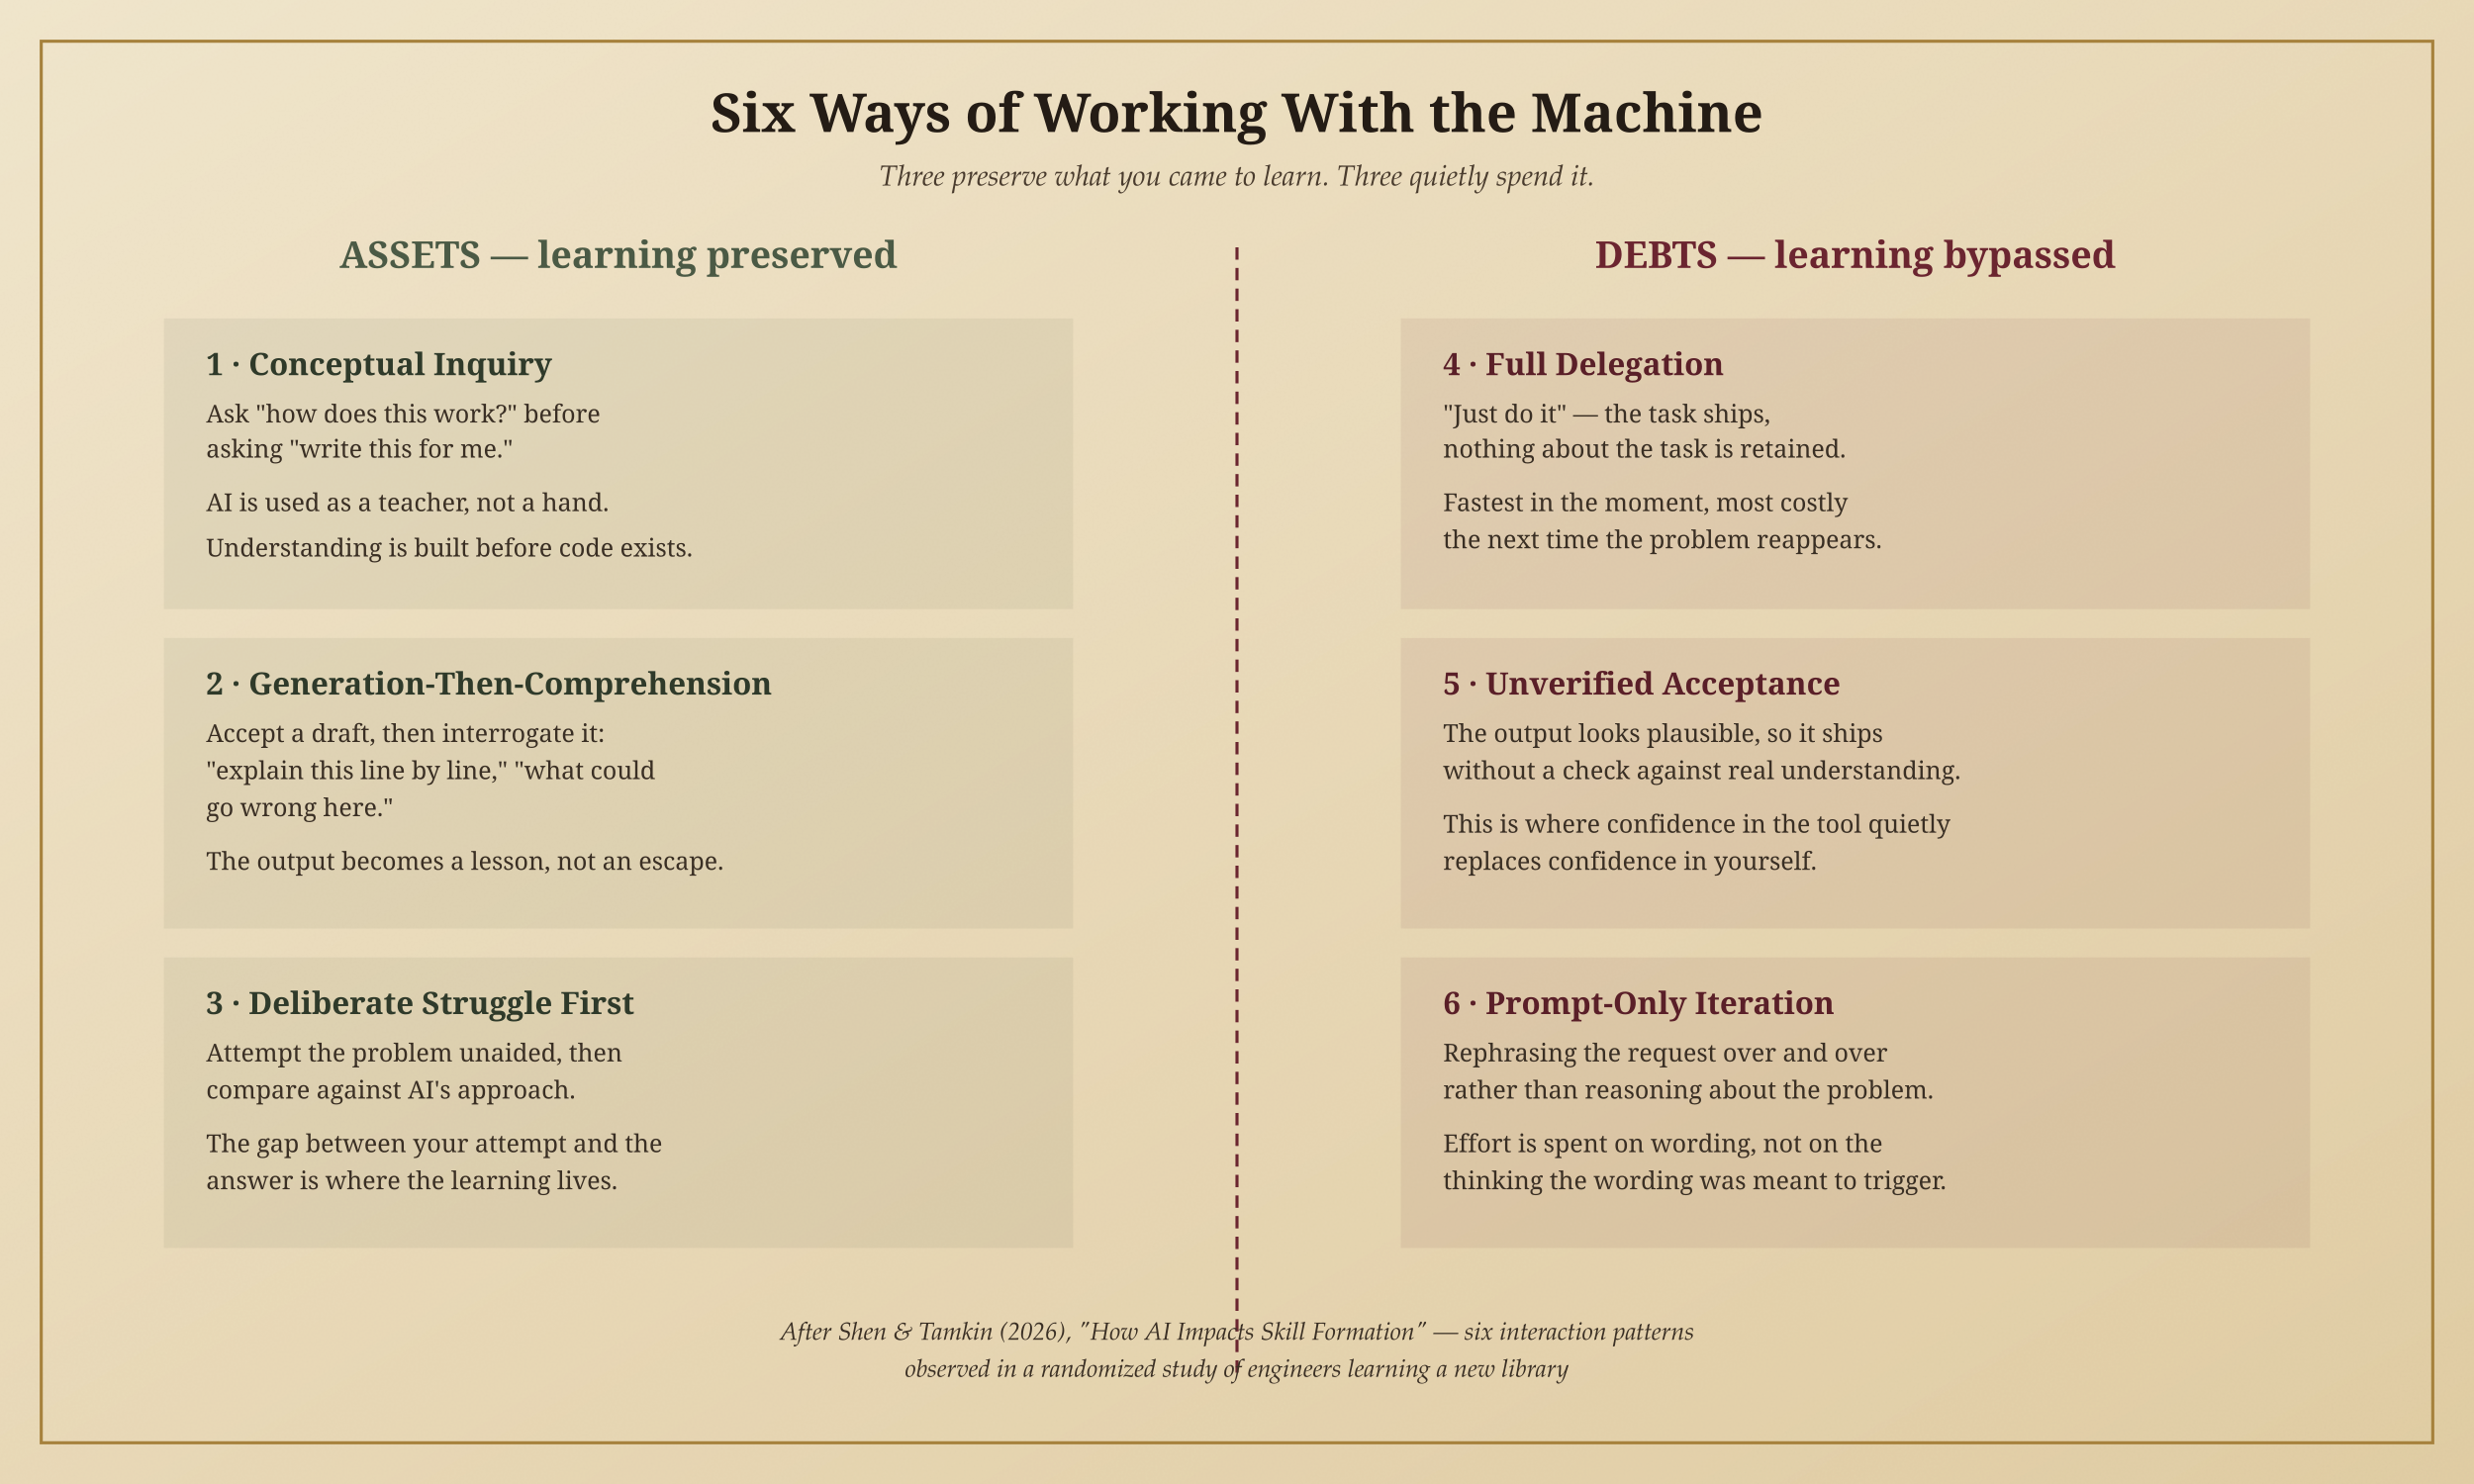
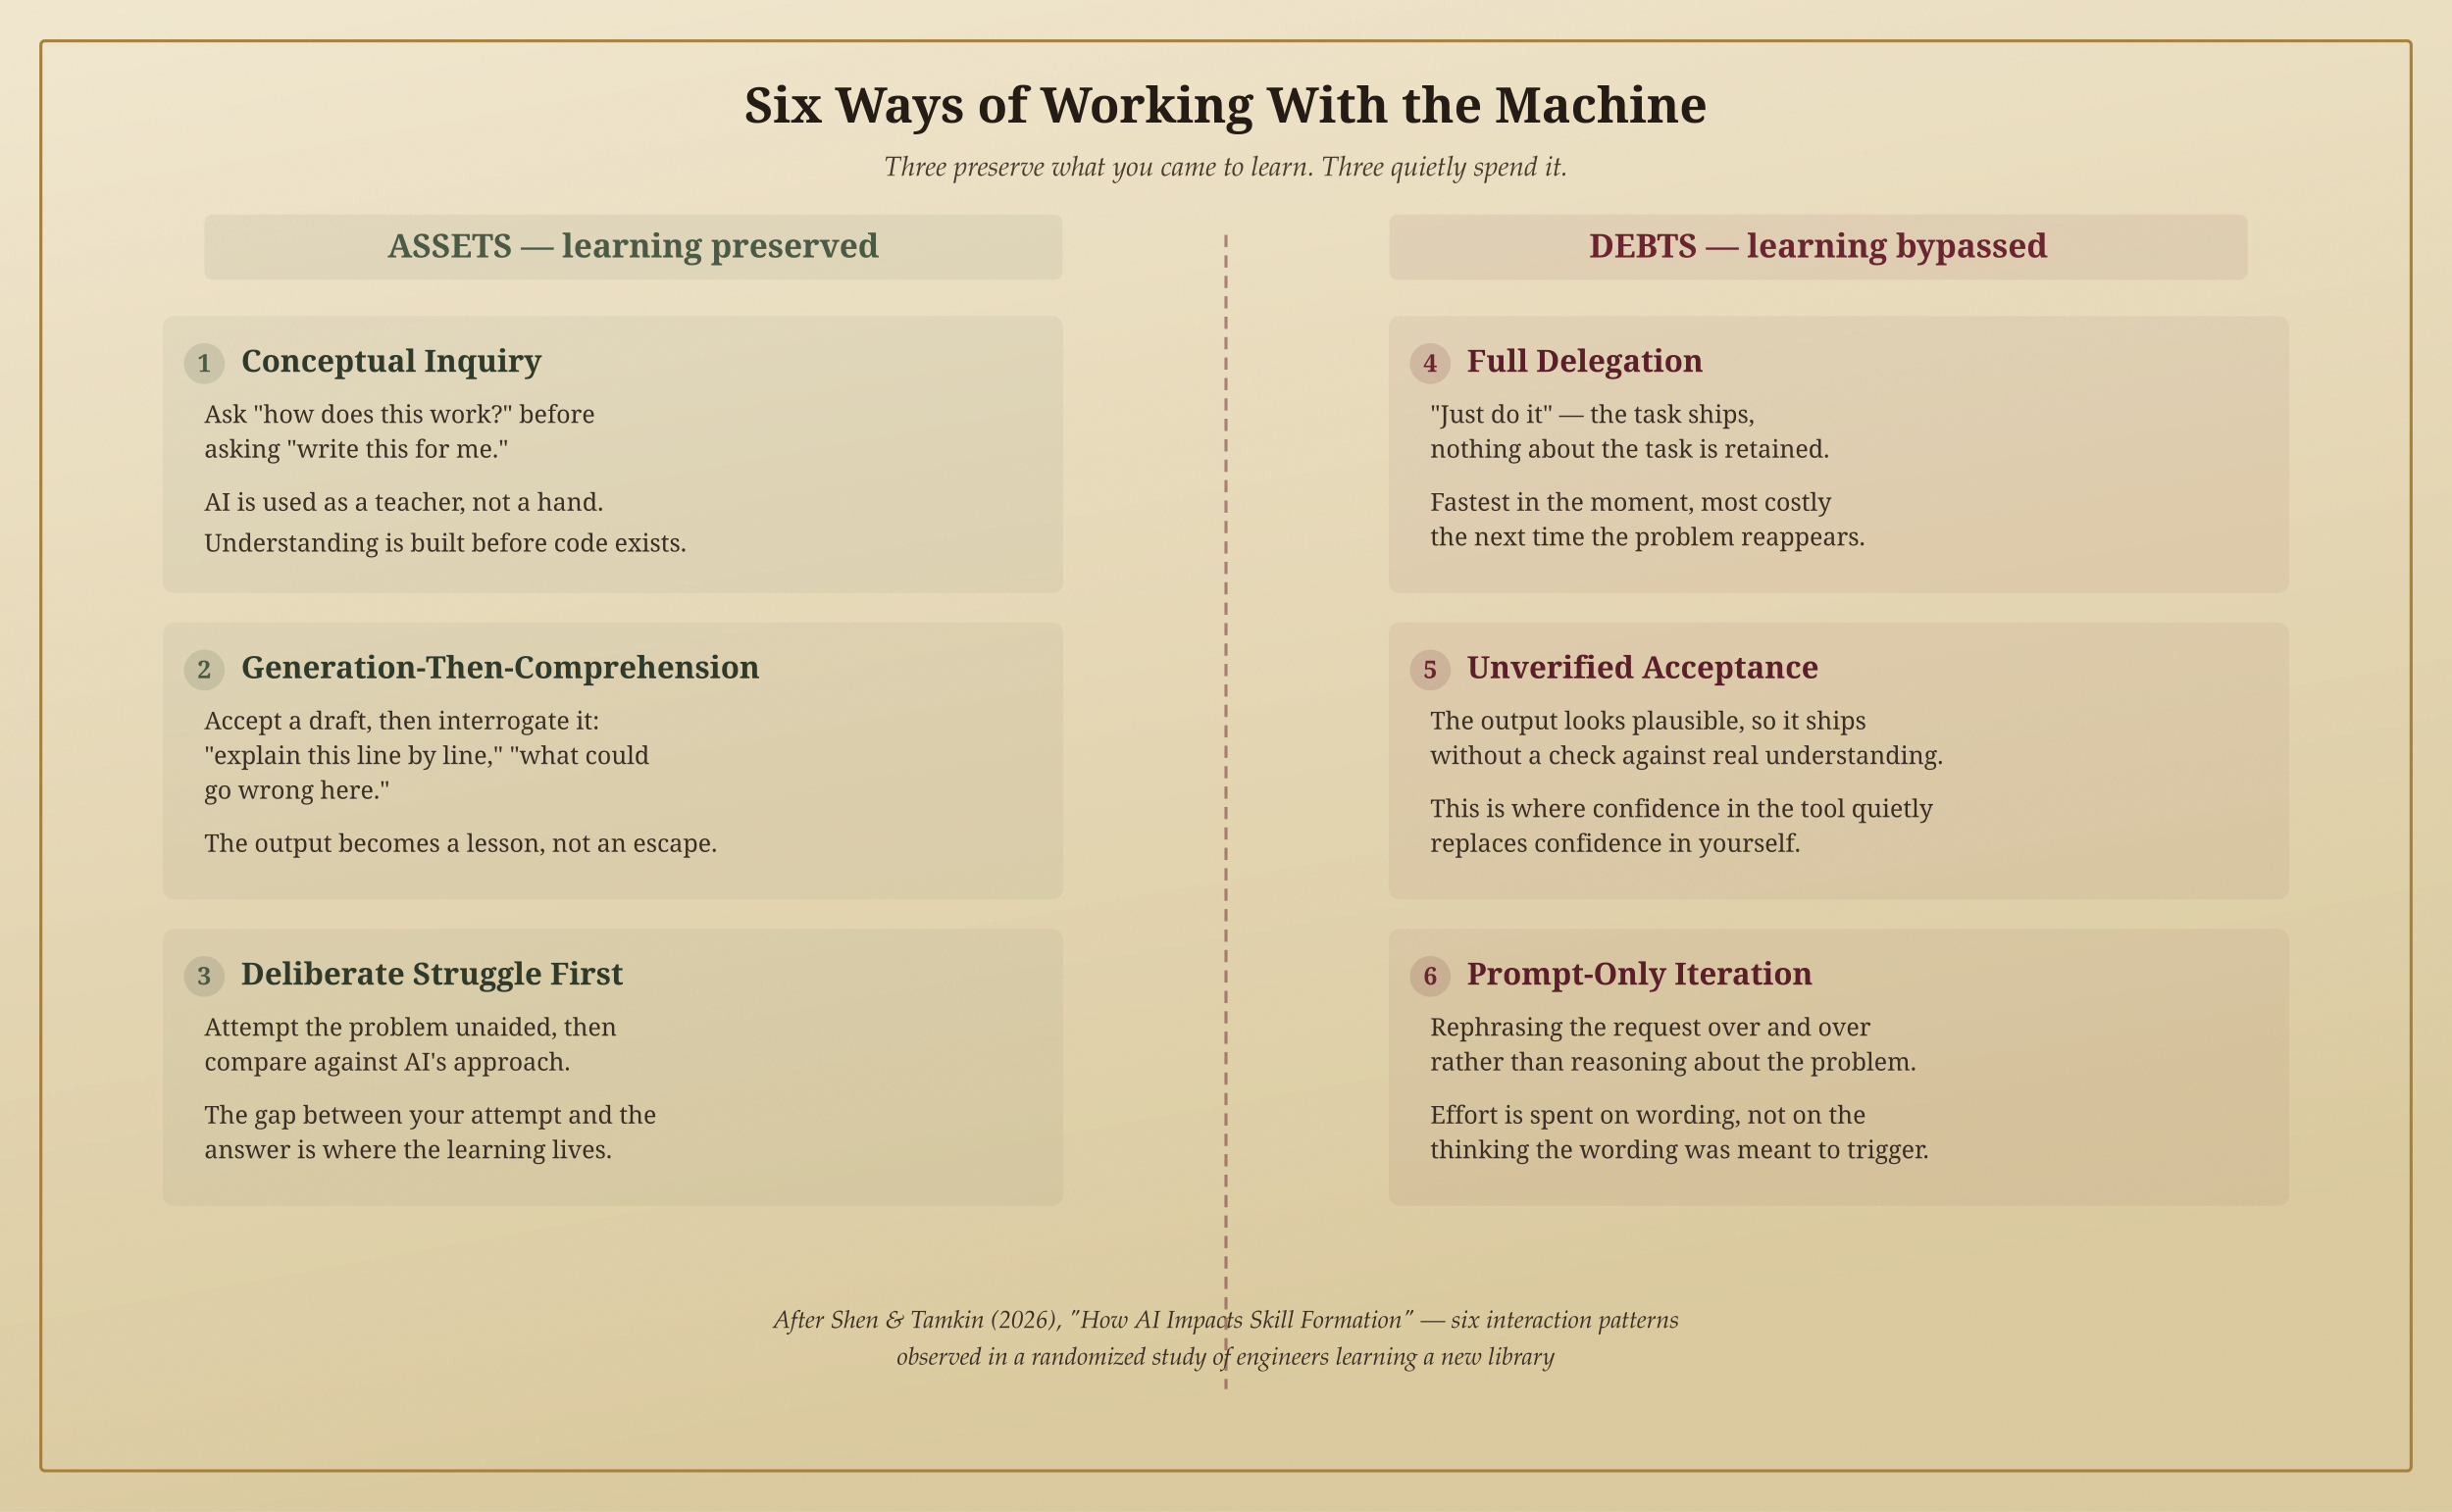
- <svg xmlns="http://www.w3.org/2000/svg" viewBox="0 0 1200 720">
+ <svg xmlns="http://www.w3.org/2000/svg" viewBox="0 0 1200 740">
  <defs>
    <filter id="grain4">
-       <feTurbulence type="fractalNoise" baseFrequency="0.85" numOctaves="2" result="noise" />
-       <feColorMatrix in="noise" type="matrix" values="0 0 0 0 0  0 0 0 0 0  0 0 0 0 0  0 0 0 0.03 0" />
+       <feTurbulence type="fractalNoise" baseFrequency="0.65" numOctaves="3" result="n" />
+       <feColorMatrix in="n" type="matrix" values="0 0 0 0 0 0 0 0 0 0 0 0 0 0 0 0 0 0 0.035 0" />
      <feComposite operator="over" in2="SourceGraphic" />
    </filter>
-     <linearGradient id="parch4" x1="0" y1="0" x2="1" y2="1">
-       <stop offset="0%" stop-color="#F1E6CC" />
-       <stop offset="100%" stop-color="#E1CDA4" />
+     <linearGradient id="p4" x1="0" y1="0" x2=".3" y2="1">
+       <stop offset="0%" stop-color="#F2E8D0" />
+       <stop offset="100%" stop-color="#DCCBA0" />
    </linearGradient>
  </defs>
-   <rect width="1200" height="720" fill="url(#parch4)" />
-   <rect width="1200" height="720" fill="url(#parch4)" filter="url(#grain4)" />
-   <rect x="20" y="20" width="1160" height="680" fill="none" stroke="#A6813C" stroke-width="1.5" />
-   <text x="600" y="64" text-anchor="middle" font-family="Georgia, serif" font-size="26" font-weight="bold" fill="#241C15">
-     Six Ways of Working With the Machine
-   </text>
-   <text x="600" y="90" text-anchor="middle" font-family="Palatino, Georgia, serif" font-style="italic" font-size="14" fill="#4a3c2e">
-     Three preserve what you came to learn. Three quietly spend it.
-   </text>
-   <line x1="600" y1="120" x2="600" y2="670" stroke="#6B2530" stroke-width="1.5" stroke-dasharray="6,4" />
-   <text x="300" y="130" text-anchor="middle" font-family="Georgia, serif" font-size="18" font-weight="bold" fill="#4B5A45">ASSETS — learning preserved</text>
-   <text x="900" y="130" text-anchor="middle" font-family="Georgia, serif" font-size="18" font-weight="bold" fill="#6B2530">DEBTS — learning bypassed</text>
-   <g font-family="Georgia, serif">
-     <rect x="80" y="155" width="440" height="140" fill="#4B5A45" opacity="0.08" stroke="#4B5A45" />
-     <text x="100" y="182" font-size="15" font-weight="bold" fill="#2f3a2a">1 · Conceptual Inquiry</text>
-     <text x="100" y="205" font-size="12" fill="#3a2f24">Ask "how does this work?" before</text>
-     <text x="100" y="222" font-size="12" fill="#3a2f24">asking "write this for me."</text>
-     <text x="100" y="248" font-size="12" fill="#3a2f24">AI is used as a teacher, not a hand.</text>
+   <rect width="1200" height="740" fill="url(#p4)" />
+   <rect width="1200" height="740" fill="url(#p4)" filter="url(#grain4)" />
+   <rect x="20" y="20" width="1160" height="700" fill="none" stroke="#A6813C" stroke-width="1.5" rx="2" />
+   <text x="600" y="60" text-anchor="middle" font-family="Georgia,serif" font-size="24" font-weight="bold" fill="#241C15">Six Ways of Working With the Machine</text>
+   <text x="600" y="86" text-anchor="middle" font-family="Palatino,Georgia,serif" font-style="italic" font-size="13.5" fill="#4a3c2e">Three preserve what you came to learn. Three quietly spend it.</text>
+   <line x1="600" y1="115" x2="600" y2="680" stroke="#6B2530" stroke-width="1.5" stroke-dasharray="6,4" opacity="0.5" />
+   <rect x="100" y="105" width="420" height="32" fill="#4B5A45" opacity="0.08" rx="4" />
+   <text x="310" y="126" text-anchor="middle" font-family="Georgia,serif" font-size="16" font-weight="bold" fill="#4B5A45">ASSETS — learning preserved</text>
+   <rect x="680" y="105" width="420" height="32" fill="#6B2530" opacity="0.08" rx="4" />
+   <text x="890" y="126" text-anchor="middle" font-family="Georgia,serif" font-size="16" font-weight="bold" fill="#6B2530">DEBTS — learning bypassed</text>
+   <g font-family="Georgia,serif">
+     <rect x="80" y="155" width="440" height="135" fill="#4B5A45" opacity="0.06" rx="5" stroke="#4B5A45" stroke-width="0.6" />
+     <circle cx="100" cy="178" r="10" fill="#4B5A45" opacity="0.15" />
+     <text x="100" y="182" text-anchor="middle" font-size="12" font-weight="bold" fill="#4B5A45">1</text>
+     <text x="118" y="182" font-size="15" font-weight="bold" fill="#2f3a2a">Conceptual Inquiry</text>
+     <text x="100" y="207" font-size="12" fill="#3a2f24">Ask "how does this work?" before</text>
+     <text x="100" y="224" font-size="12" fill="#3a2f24">asking "write this for me."</text>
+     <text x="100" y="250" font-size="12" fill="#3a2f24">AI is used as a teacher, not a hand.</text>
    <text x="100" y="270" font-size="12" fill="#3a2f24">Understanding is built before code exists.</text>
-     <rect x="80" y="310" width="440" height="140" fill="#4B5A45" opacity="0.08" stroke="#4B5A45" />
-     <text x="100" y="337" font-size="15" font-weight="bold" fill="#2f3a2a">2 · Generation-Then-Comprehension</text>
-     <text x="100" y="360" font-size="12" fill="#3a2f24">Accept a draft, then interrogate it:</text>
-     <text x="100" y="378" font-size="12" fill="#3a2f24">"explain this line by line," "what could</text>
-     <text x="100" y="396" font-size="12" fill="#3a2f24">go wrong here."</text>
-     <text x="100" y="422" font-size="12" fill="#3a2f24">The output becomes a lesson, not an escape.</text>
-     <rect x="80" y="465" width="440" height="140" fill="#4B5A45" opacity="0.08" stroke="#4B5A45" />
-     <text x="100" y="492" font-size="15" font-weight="bold" fill="#2f3a2a">3 · Deliberate Struggle First</text>
-     <text x="100" y="515" font-size="12" fill="#3a2f24">Attempt the problem unaided, then</text>
-     <text x="100" y="533" font-size="12" fill="#3a2f24">compare against AI's approach.</text>
-     <text x="100" y="559" font-size="12" fill="#3a2f24">The gap between your attempt and the</text>
-     <text x="100" y="577" font-size="12" fill="#3a2f24">answer is where the learning lives.</text>
  </g>
-   <g font-family="Georgia, serif">
-     <rect x="680" y="155" width="440" height="140" fill="#6B2530" opacity="0.08" stroke="#6B2530" />
-     <text x="700" y="182" font-size="15" font-weight="bold" fill="#5a1f28">4 · Full Delegation</text>
-     <text x="700" y="205" font-size="12" fill="#3a2f24">"Just do it" — the task ships,</text>
-     <text x="700" y="222" font-size="12" fill="#3a2f24">nothing about the task is retained.</text>
-     <text x="700" y="248" font-size="12" fill="#3a2f24">Fastest in the moment, most costly</text>
-     <text x="700" y="266" font-size="12" fill="#3a2f24">the next time the problem reappears.</text>
-     <rect x="680" y="310" width="440" height="140" fill="#6B2530" opacity="0.08" stroke="#6B2530" />
-     <text x="700" y="337" font-size="15" font-weight="bold" fill="#5a1f28">5 · Unverified Acceptance</text>
-     <text x="700" y="360" font-size="12" fill="#3a2f24">The output looks plausible, so it ships</text>
-     <text x="700" y="378" font-size="12" fill="#3a2f24">without a check against real understanding.</text>
-     <text x="700" y="404" font-size="12" fill="#3a2f24">This is where confidence in the tool quietly</text>
-     <text x="700" y="422" font-size="12" fill="#3a2f24">replaces confidence in yourself.</text>
-     <rect x="680" y="465" width="440" height="140" fill="#6B2530" opacity="0.08" stroke="#6B2530" />
-     <text x="700" y="492" font-size="15" font-weight="bold" fill="#5a1f28">6 · Prompt-Only Iteration</text>
-     <text x="700" y="515" font-size="12" fill="#3a2f24">Rephrasing the request over and over</text>
-     <text x="700" y="533" font-size="12" fill="#3a2f24">rather than reasoning about the problem.</text>
-     <text x="700" y="559" font-size="12" fill="#3a2f24">Effort is spent on wording, not on the</text>
-     <text x="700" y="577" font-size="12" fill="#3a2f24">thinking the wording was meant to trigger.</text>
+   <g font-family="Georgia,serif">
+     <rect x="80" y="305" width="440" height="135" fill="#4B5A45" opacity="0.06" rx="5" stroke="#4B5A45" stroke-width="0.6" />
+     <circle cx="100" cy="328" r="10" fill="#4B5A45" opacity="0.15" />
+     <text x="100" y="332" text-anchor="middle" font-size="12" font-weight="bold" fill="#4B5A45">2</text>
+     <text x="118" y="332" font-size="15" font-weight="bold" fill="#2f3a2a">Generation-Then-Comprehension</text>
+     <text x="100" y="357" font-size="12" fill="#3a2f24">Accept a draft, then interrogate it:</text>
+     <text x="100" y="374" font-size="12" fill="#3a2f24">"explain this line by line," "what could</text>
+     <text x="100" y="391" font-size="12" fill="#3a2f24">go wrong here."</text>
+     <text x="100" y="417" font-size="12" fill="#3a2f24">The output becomes a lesson, not an escape.</text>
  </g>
-   <text x="600" y="650" text-anchor="middle" font-family="Palatino, Georgia, serif" font-size="12" font-style="italic" fill="#3a2f24">
-     After Shen &amp; Tamkin (2026), "How AI Impacts Skill Formation" — six interaction patterns
-   </text>
-   <text x="600" y="668" text-anchor="middle" font-family="Palatino, Georgia, serif" font-size="12" font-style="italic" fill="#3a2f24">
-     observed in a randomized study of engineers learning a new library
-   </text>
+   <g font-family="Georgia,serif">
+     <rect x="80" y="455" width="440" height="135" fill="#4B5A45" opacity="0.06" rx="5" stroke="#4B5A45" stroke-width="0.6" />
+     <circle cx="100" cy="478" r="10" fill="#4B5A45" opacity="0.15" />
+     <text x="100" y="482" text-anchor="middle" font-size="12" font-weight="bold" fill="#4B5A45">3</text>
+     <text x="118" y="482" font-size="15" font-weight="bold" fill="#2f3a2a">Deliberate Struggle First</text>
+     <text x="100" y="507" font-size="12" fill="#3a2f24">Attempt the problem unaided, then</text>
+     <text x="100" y="524" font-size="12" fill="#3a2f24">compare against AI's approach.</text>
+     <text x="100" y="550" font-size="12" fill="#3a2f24">The gap between your attempt and the</text>
+     <text x="100" y="567" font-size="12" fill="#3a2f24">answer is where the learning lives.</text>
+   </g>
+   <g font-family="Georgia,serif">
+     <rect x="680" y="155" width="440" height="135" fill="#6B2530" opacity="0.06" rx="5" stroke="#6B2530" stroke-width="0.6" />
+     <circle cx="700" cy="178" r="10" fill="#6B2530" opacity="0.15" />
+     <text x="700" y="182" text-anchor="middle" font-size="12" font-weight="bold" fill="#6B2530">4</text>
+     <text x="718" y="182" font-size="15" font-weight="bold" fill="#5a1f28">Full Delegation</text>
+     <text x="700" y="207" font-size="12" fill="#3a2f24">"Just do it" — the task ships,</text>
+     <text x="700" y="224" font-size="12" fill="#3a2f24">nothing about the task is retained.</text>
+     <text x="700" y="250" font-size="12" fill="#3a2f24">Fastest in the moment, most costly</text>
+     <text x="700" y="267" font-size="12" fill="#3a2f24">the next time the problem reappears.</text>
+   </g>
+   <g font-family="Georgia,serif">
+     <rect x="680" y="305" width="440" height="135" fill="#6B2530" opacity="0.06" rx="5" stroke="#6B2530" stroke-width="0.6" />
+     <circle cx="700" cy="328" r="10" fill="#6B2530" opacity="0.15" />
+     <text x="700" y="332" text-anchor="middle" font-size="12" font-weight="bold" fill="#6B2530">5</text>
+     <text x="718" y="332" font-size="15" font-weight="bold" fill="#5a1f28">Unverified Acceptance</text>
+     <text x="700" y="357" font-size="12" fill="#3a2f24">The output looks plausible, so it ships</text>
+     <text x="700" y="374" font-size="12" fill="#3a2f24">without a check against real understanding.</text>
+     <text x="700" y="400" font-size="12" fill="#3a2f24">This is where confidence in the tool quietly</text>
+     <text x="700" y="417" font-size="12" fill="#3a2f24">replaces confidence in yourself.</text>
+   </g>
+   <g font-family="Georgia,serif">
+     <rect x="680" y="455" width="440" height="135" fill="#6B2530" opacity="0.06" rx="5" stroke="#6B2530" stroke-width="0.6" />
+     <circle cx="700" cy="478" r="10" fill="#6B2530" opacity="0.15" />
+     <text x="700" y="482" text-anchor="middle" font-size="12" font-weight="bold" fill="#6B2530">6</text>
+     <text x="718" y="482" font-size="15" font-weight="bold" fill="#5a1f28">Prompt-Only Iteration</text>
+     <text x="700" y="507" font-size="12" fill="#3a2f24">Rephrasing the request over and over</text>
+     <text x="700" y="524" font-size="12" fill="#3a2f24">rather than reasoning about the problem.</text>
+     <text x="700" y="550" font-size="12" fill="#3a2f24">Effort is spent on wording, not on the</text>
+     <text x="700" y="567" font-size="12" fill="#3a2f24">thinking the wording was meant to trigger.</text>
+   </g>
+   <text x="600" y="650" text-anchor="middle" font-family="Palatino,Georgia,serif" font-size="12" font-style="italic" fill="#3a2f24">After Shen &amp; Tamkin (2026), "How AI Impacts Skill Formation" — six interaction patterns</text>
+   <text x="600" y="668" text-anchor="middle" font-family="Palatino,Georgia,serif" font-size="12" font-style="italic" fill="#3a2f24">observed in a randomized study of engineers learning a new library</text>
</svg>
